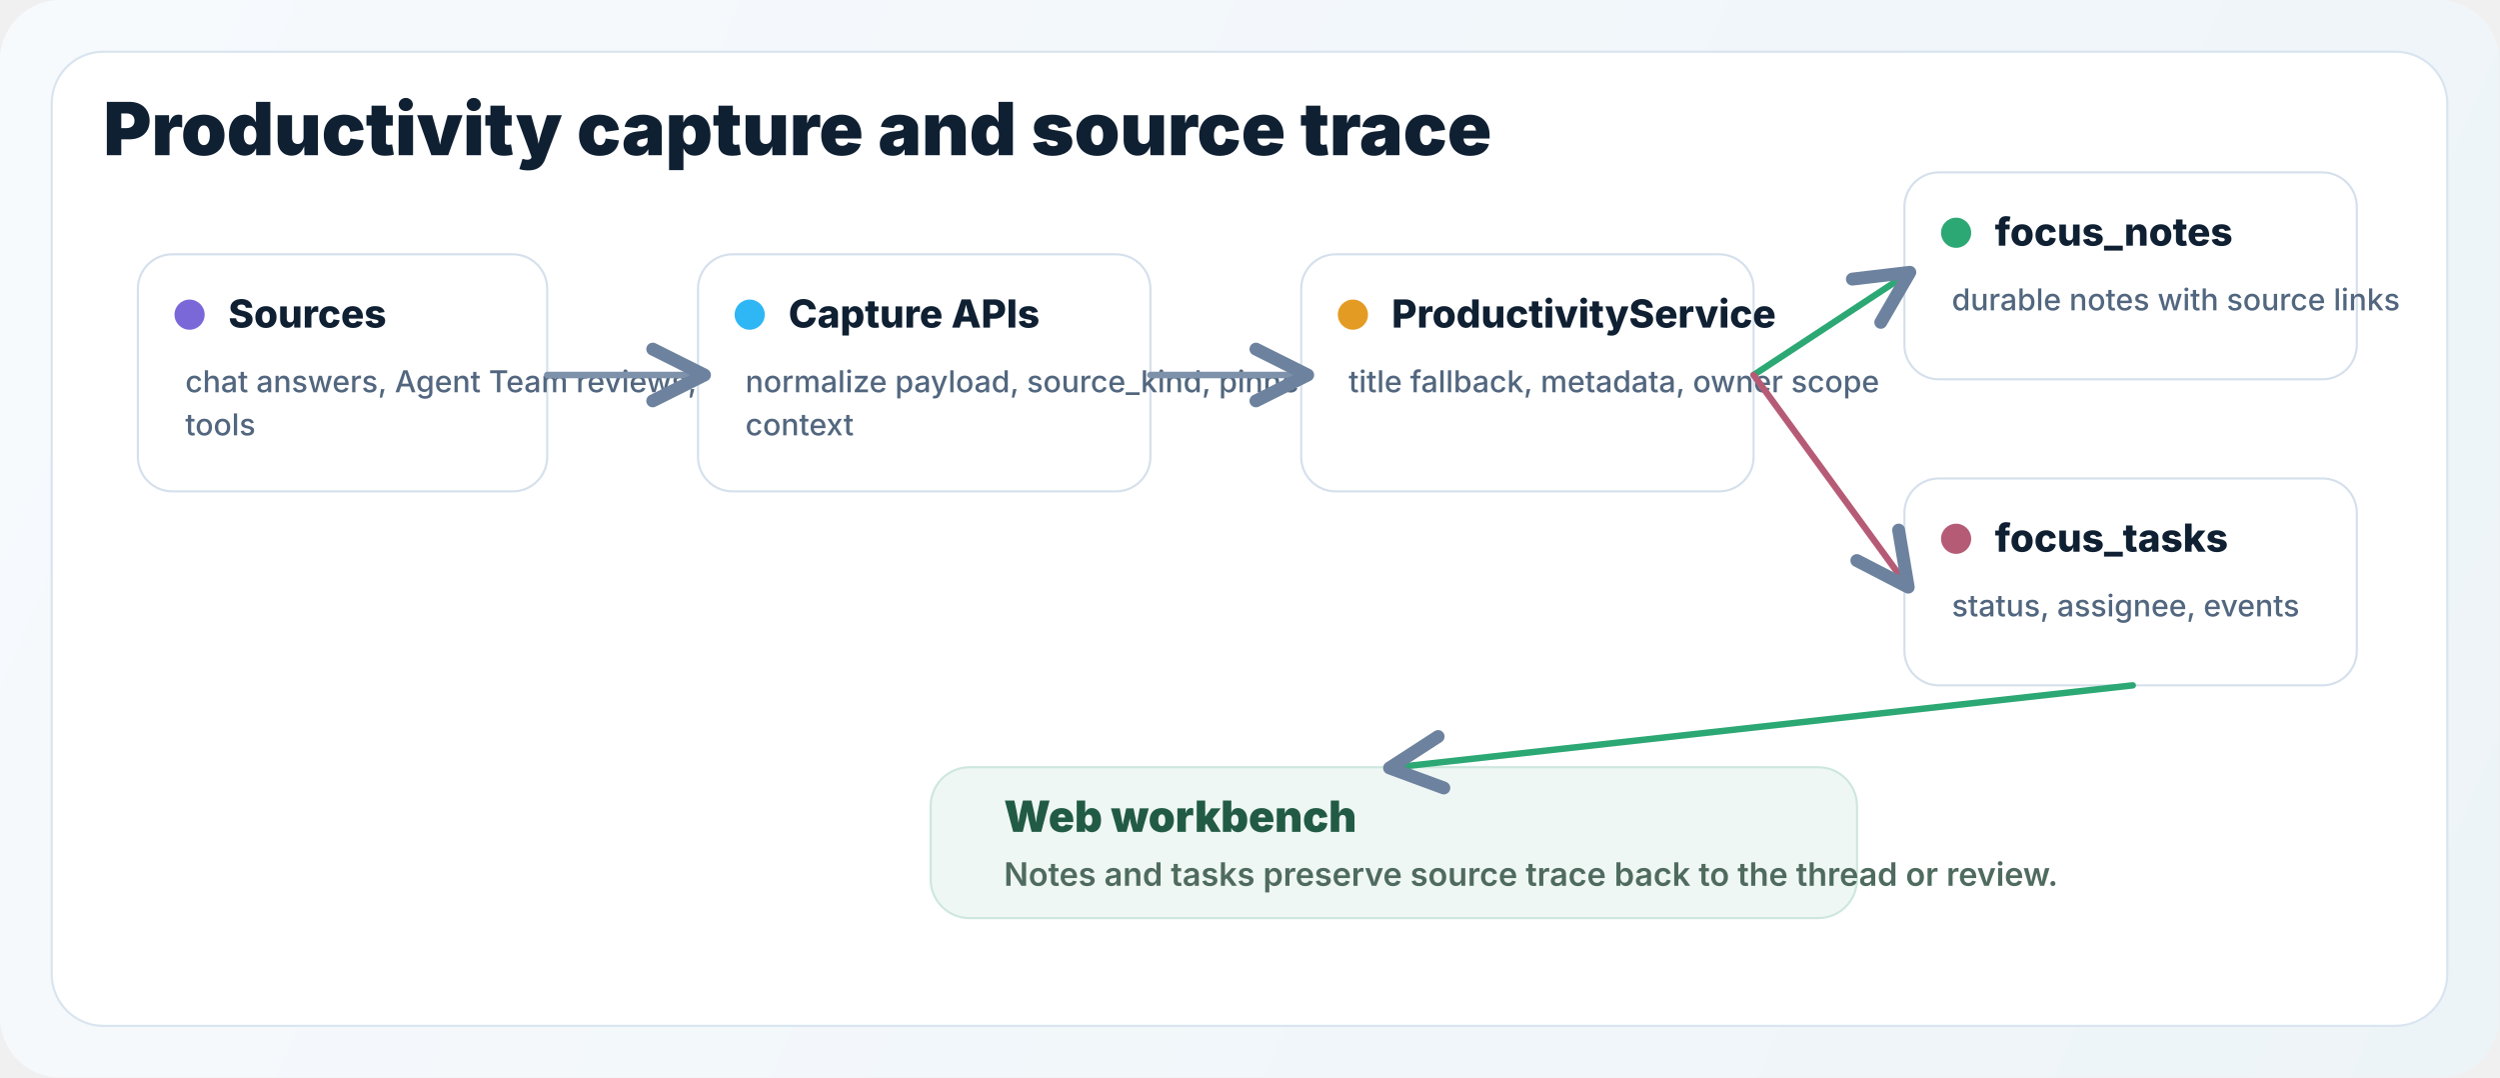
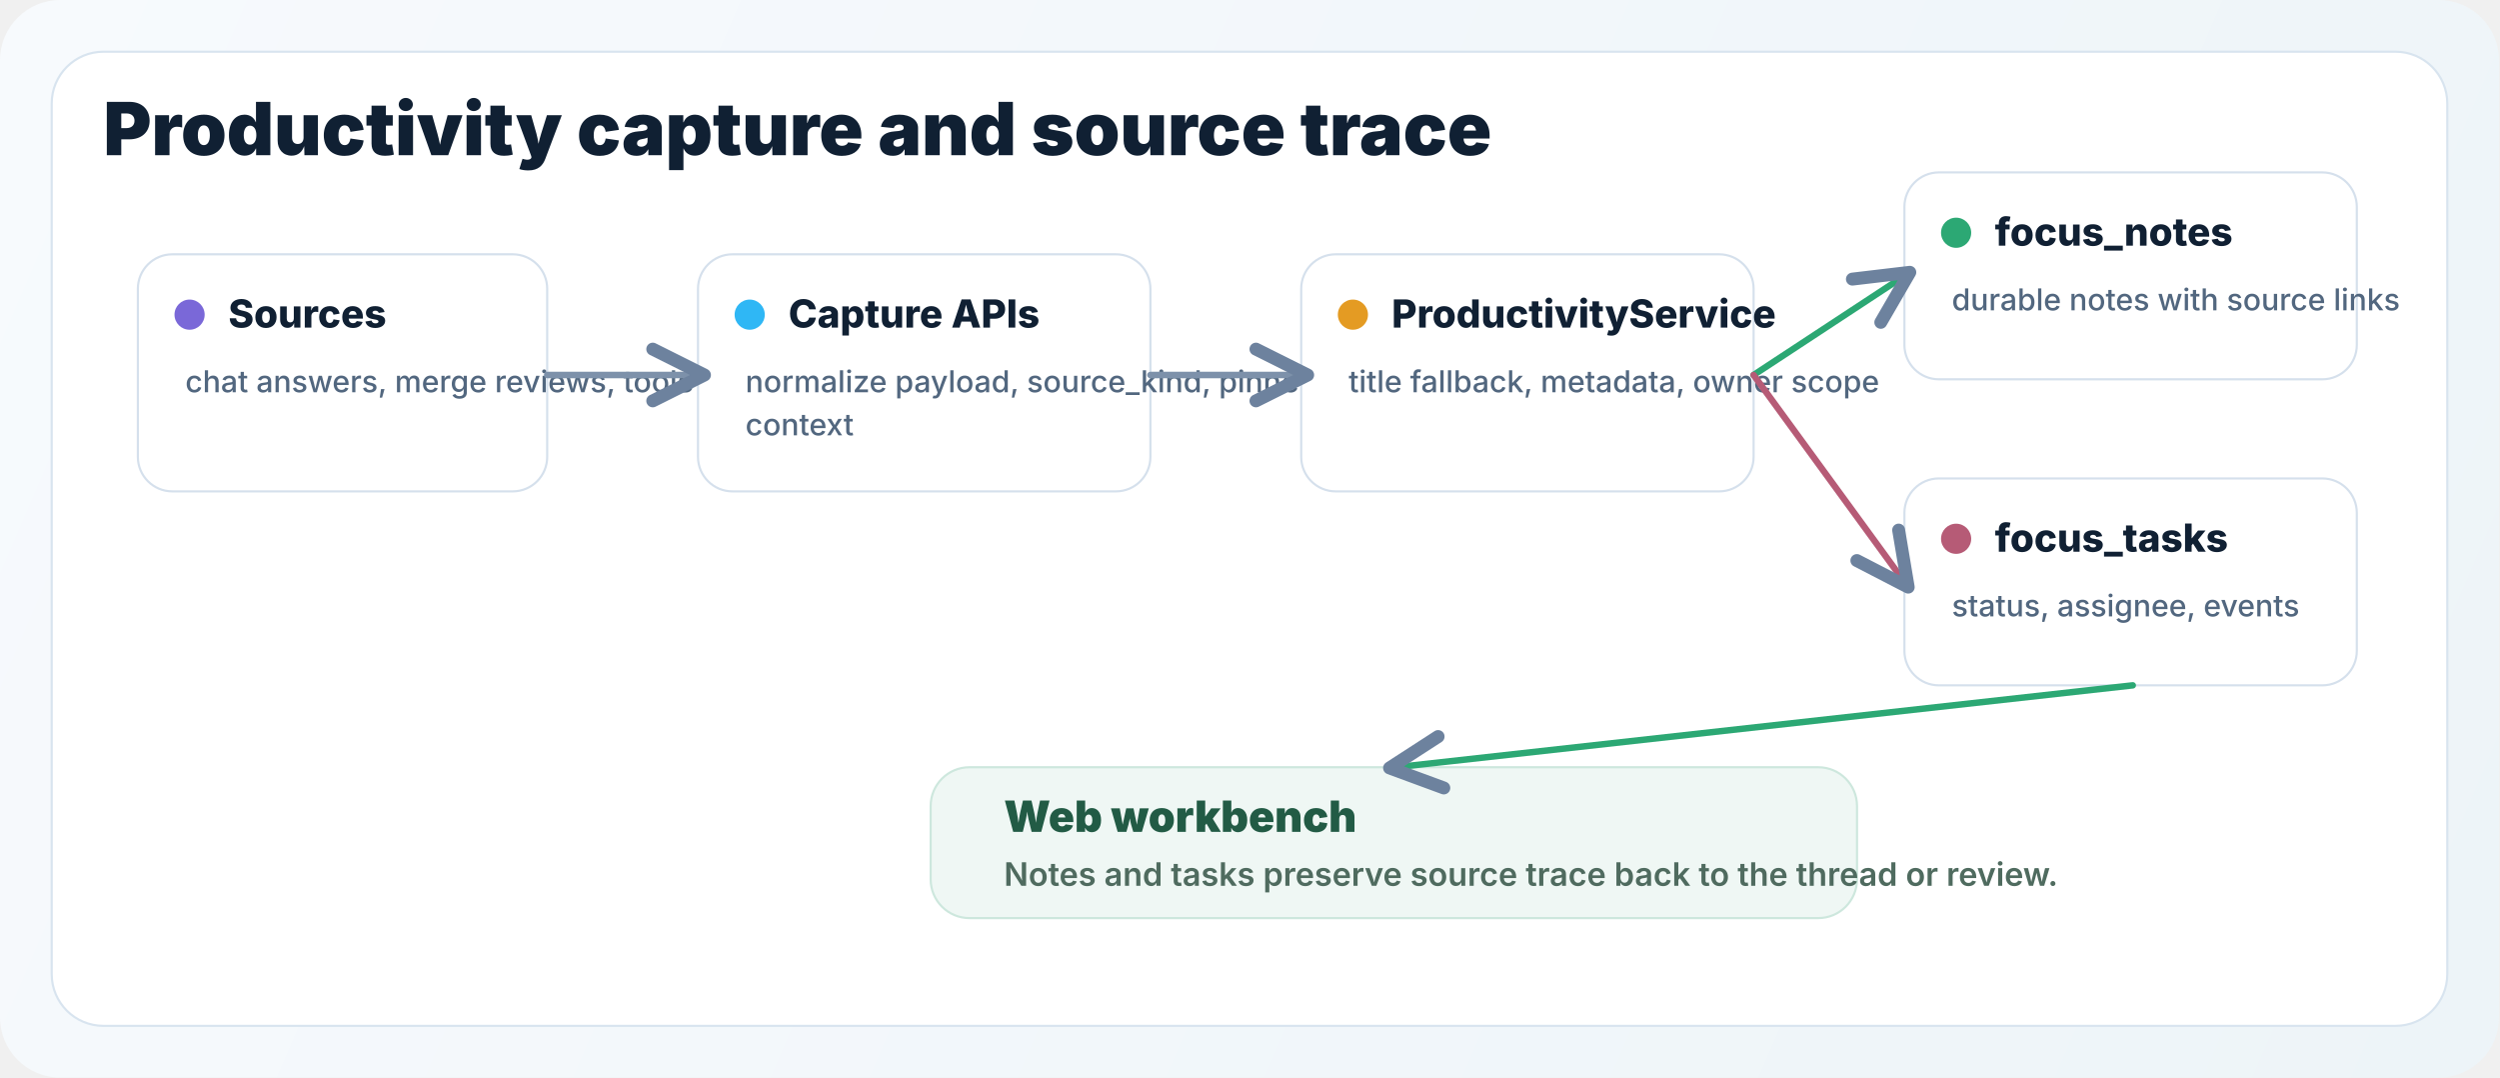
<svg xmlns="http://www.w3.org/2000/svg" width="1160" height="500" viewBox="0 0 1160 500" fill="none">
  <defs>
    <marker id="arrow" markerWidth="10" markerHeight="10" refX="8" refY="5" orient="auto">
      <path d="M1 1L9 5L1 9" fill="none" stroke="#6D829E" stroke-width="2" stroke-linecap="round" stroke-linejoin="round" />
    </marker>
    <linearGradient id="softBg" x1="0" y1="0" x2="1160" y2="500" gradientUnits="userSpaceOnUse">
      <stop stop-color="#F7FAFD" />
      <stop offset="1" stop-color="#EDF4F8" />
    </linearGradient>
  </defs>
  <rect width="1160" height="500" rx="28" fill="url(#softBg)" />
  <rect x="24" y="24" width="1112" height="452" rx="24" fill="#FFFFFF" stroke="#D8E4EF" />
  <text x="48" y="72" fill="#102033" font-family="Inter, Avenir Next, Segoe UI, Arial, sans-serif" font-size="34" font-weight="850">Productivity capture and source trace</text>
  <rect x="64" y="118" width="190" height="110" rx="16" fill="#FFFFFF" stroke="#D5E0EC" stroke-width="1" />
  <circle cx="88" cy="146" r="7" fill="#7A68D8" />
  <text x="106" y="152" fill="#102033" font-family="Inter, Avenir Next, Segoe UI, Arial, sans-serif" font-size="18" font-weight="800">Sources</text>
-   <text x="86" y="182" fill="#52677F" font-family="Inter, Avenir Next, Segoe UI, Arial, sans-serif" font-size="14" font-weight="500">chat answers, Agent Team reviews,</text>
-   <text x="86" y="202" fill="#52677F" font-family="Inter, Avenir Next, Segoe UI, Arial, sans-serif" font-size="14" font-weight="500">tools</text>
+   <text x="86" y="182" fill="#52677F" font-family="Inter, Avenir Next, Segoe UI, Arial, sans-serif" font-size="14" font-weight="500">chat answers, merge reviews, tools</text>
  <rect x="324" y="118" width="210" height="110" rx="16" fill="#FFFFFF" stroke="#D5E0EC" stroke-width="1" />
  <circle cx="348" cy="146" r="7" fill="#2FB7F5" />
  <text x="366" y="152" fill="#102033" font-family="Inter, Avenir Next, Segoe UI, Arial, sans-serif" font-size="18" font-weight="800">Capture APIs</text>
  <text x="346" y="182" fill="#52677F" font-family="Inter, Avenir Next, Segoe UI, Arial, sans-serif" font-size="14" font-weight="500">normalize payload, source_kind, pinned</text>
  <text x="346" y="202" fill="#52677F" font-family="Inter, Avenir Next, Segoe UI, Arial, sans-serif" font-size="14" font-weight="500">context</text>
  <rect x="604" y="118" width="210" height="110" rx="16" fill="#FFFFFF" stroke="#D5E0EC" stroke-width="1" />
  <circle cx="628" cy="146" r="7" fill="#E49B23" />
  <text x="646" y="152" fill="#102033" font-family="Inter, Avenir Next, Segoe UI, Arial, sans-serif" font-size="18" font-weight="800">ProductivityService</text>
  <text x="626" y="182" fill="#52677F" font-family="Inter, Avenir Next, Segoe UI, Arial, sans-serif" font-size="14" font-weight="500">title fallback, metadata, owner scope</text>
  <rect x="884" y="80" width="210" height="96" rx="16" fill="#FFFFFF" stroke="#D5E0EC" stroke-width="1" />
  <circle cx="908" cy="108" r="7" fill="#2CA874" />
  <text x="926" y="114" fill="#102033" font-family="Inter, Avenir Next, Segoe UI, Arial, sans-serif" font-size="18" font-weight="800">focus_notes</text>
  <text x="906" y="144" fill="#52677F" font-family="Inter, Avenir Next, Segoe UI, Arial, sans-serif" font-size="14" font-weight="500">durable notes with source links</text>
  <rect x="884" y="222" width="210" height="96" rx="16" fill="#FFFFFF" stroke="#D5E0EC" stroke-width="1" />
  <circle cx="908" cy="250" r="7" fill="#B65B76" />
  <text x="926" y="256" fill="#102033" font-family="Inter, Avenir Next, Segoe UI, Arial, sans-serif" font-size="18" font-weight="800">focus_tasks</text>
  <text x="906" y="286" fill="#52677F" font-family="Inter, Avenir Next, Segoe UI, Arial, sans-serif" font-size="14" font-weight="500">status, assignee, events</text>
  <path d="M254 174 L324 174" stroke="#7D91AA" stroke-width="3" stroke-linecap="round" marker-end="url(#arrow)" fill="none" />
  <path d="M534 174 L604 174" stroke="#7D91AA" stroke-width="3" stroke-linecap="round" marker-end="url(#arrow)" fill="none" />
  <path d="M814 174 L884 128" stroke="#2CA874" stroke-width="3" stroke-linecap="round" marker-end="url(#arrow)" fill="none" />
  <path d="M814 174 L884 270" stroke="#B65B76" stroke-width="3" stroke-linecap="round" marker-end="url(#arrow)" fill="none" />
  <rect x="432" y="356" width="430" height="70" rx="18" fill="#EFF7F4" stroke="#CDE7DD" stroke-width="1" />
  <text x="466" y="386" fill="#225B45" font-family="Inter, Avenir Next, Segoe UI, Arial, sans-serif" font-size="20" font-weight="850">Web workbench</text>
  <text x="466" y="411" fill="#4F6B5F" font-family="Inter, Avenir Next, Segoe UI, Arial, sans-serif" font-size="15" font-weight="600">Notes and tasks preserve source trace back to the thread or review.</text>
  <path d="M990 318 L648 356" stroke="#2CA874" stroke-width="3" stroke-linecap="round" marker-end="url(#arrow)" fill="none" />
</svg>
